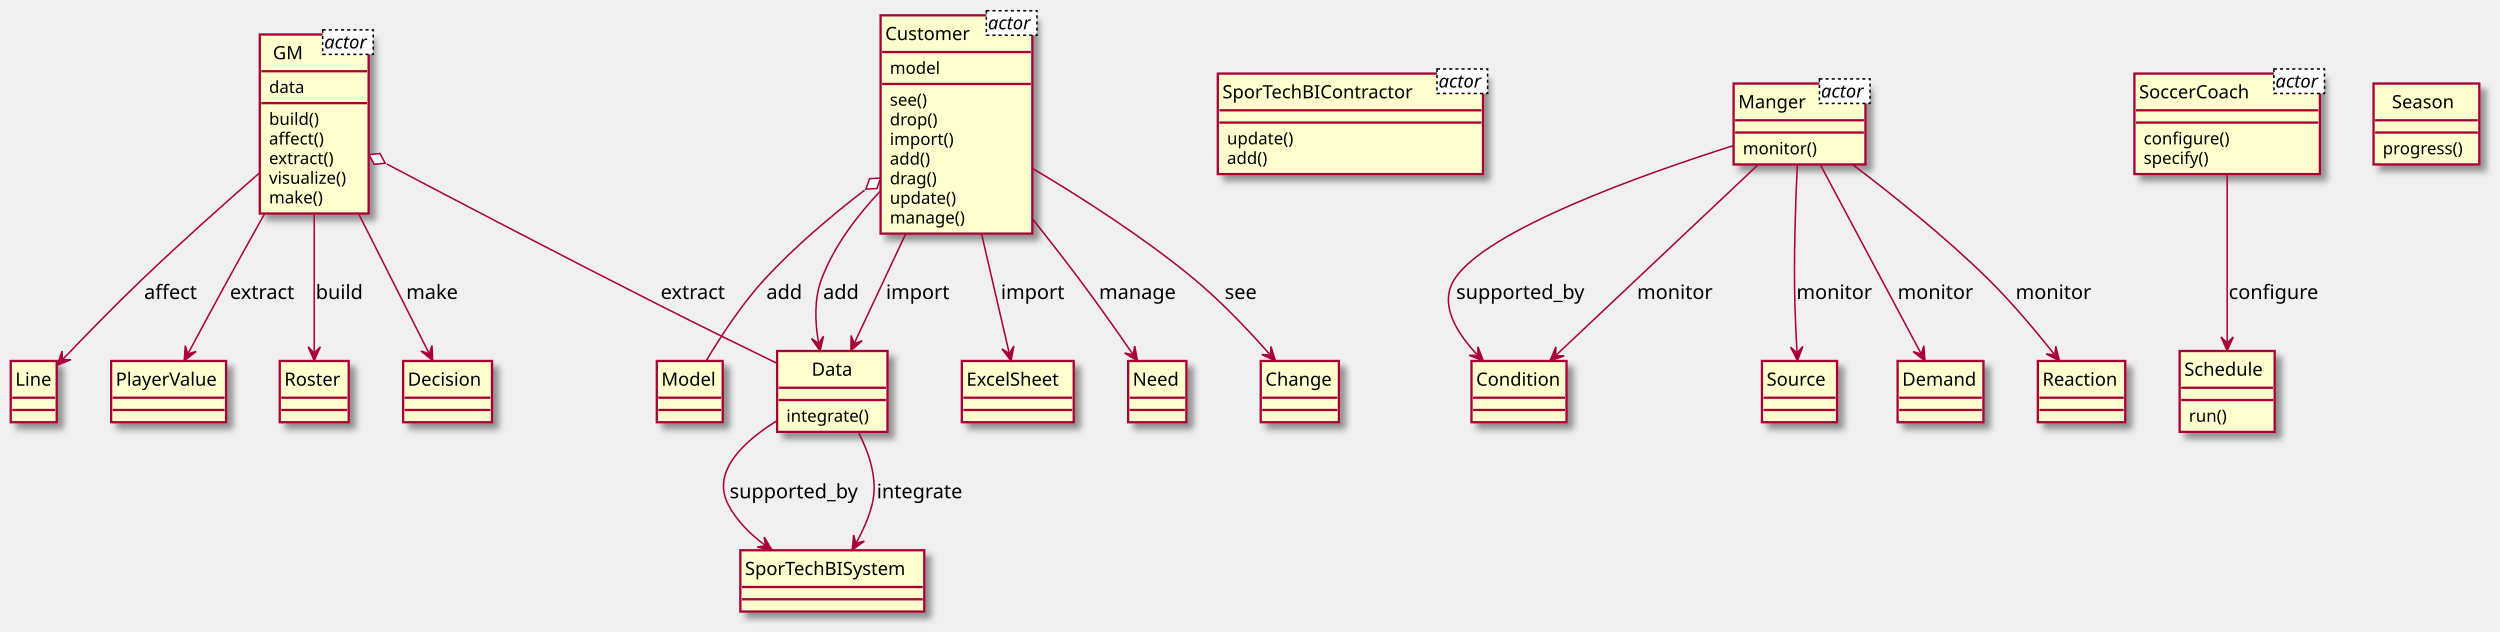
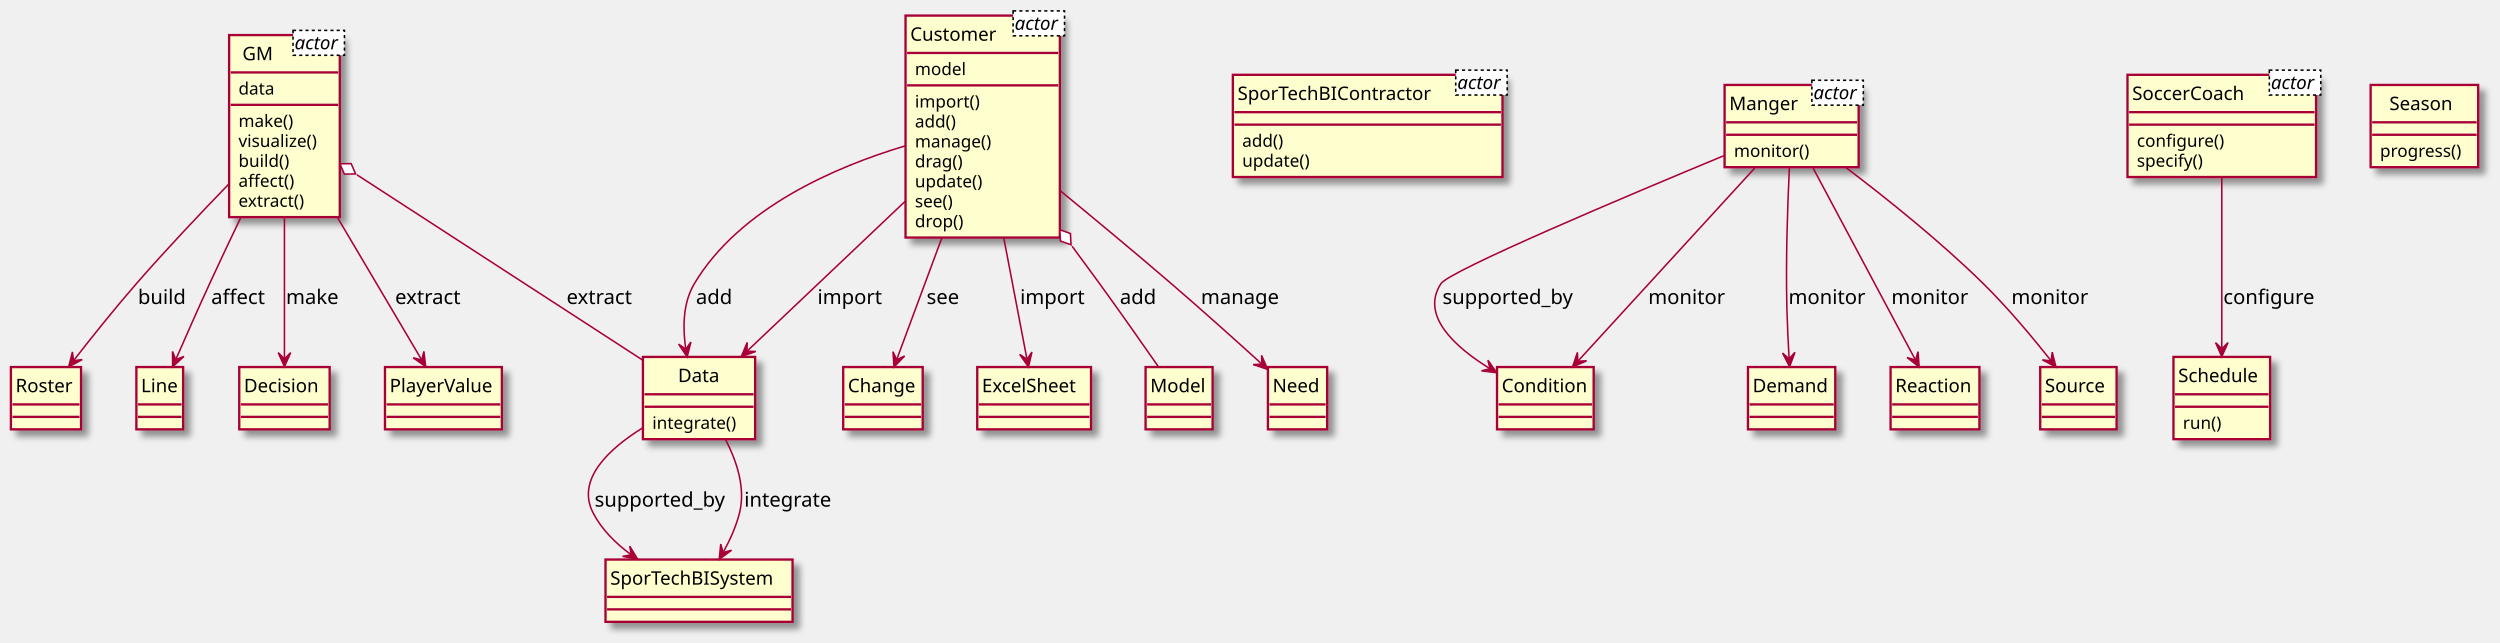
- <svg xmlns="http://www.w3.org/2000/svg" contentScriptType="application/ecmascript" contentStyleType="text/css" height="412px" preserveAspectRatio="none" style="width:1631px;height:412px;background:#FFFFFF;" version="1.1" viewBox="0 0 1631 412" width="1631px" zoomAndPan="magnify">
+ <svg xmlns="http://www.w3.org/2000/svg" contentScriptType="application/ecmascript" contentStyleType="text/css" height="412px" preserveAspectRatio="none" style="width:1604px;height:412px;background:#FFFFFF;" version="1.1" viewBox="0 0 1604 412" width="1604px" zoomAndPan="magnify">
  <defs>
-     <filter height="300%" id="fj3hxbdyandvt" width="300%" x="-1" y="-1">
+     <filter height="300%" id="fszs61jhta701" width="300%" x="-1" y="-1">
      <feGaussianBlur result="blurOut" stdDeviation="2.0" />
      <feColorMatrix in="blurOut" result="blurOut2" type="matrix" values="0 0 0 0 0 0 0 0 0 0 0 0 0 0 0 0 0 0 .4 0" />
      <feOffset dx="4.0" dy="4.0" in="blurOut2" result="blurOut3" />
      <feBlend in="SourceGraphic" in2="blurOut3" mode="normal" />
    </filter>
  </defs>
  <g>
-     <rect codeLine="37" fill="#FEFECE" filter="url(#fj3hxbdyandvt)" height="116.797" id="GM" style="stroke:#A80036;stroke-width:1.5;" width="71" x="169.5" y="22.5" />
-     <text fill="#000000" font-family="sans-serif" font-size="12" lengthAdjust="spacing" textLength="19" x="178" y="38.639">GM</text>
-     <rect fill="#FFFFFF" height="15.969" style="stroke:#000000;stroke-width:1.0;stroke-dasharray:2.0,2.0;" width="33" x="210.5" y="19.5" />
-     <text fill="#000000" font-family="sans-serif" font-size="12" font-style="italic" lengthAdjust="spacing" textLength="31" x="211.5" y="31.639">actor</text>
-     <line style="stroke:#A80036;stroke-width:1.5;" x1="170.5" x2="239.5" y1="46.469" y2="46.469" />
-     <text fill="#000000" font-family="sans-serif" font-size="11" lengthAdjust="spacing" textLength="25" x="175.5" y="60.679">data</text>
-     <line style="stroke:#A80036;stroke-width:1.5;" x1="170.5" x2="239.5" y1="67.273" y2="67.273" />
-     <text fill="#000000" font-family="sans-serif" font-size="11" lengthAdjust="spacing" textLength="35" x="175.5" y="81.484">build()</text>
-     <text fill="#000000" font-family="sans-serif" font-size="11" lengthAdjust="spacing" textLength="41" x="175.5" y="94.289">affect()</text>
-     <text fill="#000000" font-family="sans-serif" font-size="11" lengthAdjust="spacing" textLength="48" x="175.5" y="107.093">extract()</text>
-     <text fill="#000000" font-family="sans-serif" font-size="11" lengthAdjust="spacing" textLength="59" x="175.5" y="119.898">visualize()</text>
-     <text fill="#000000" font-family="sans-serif" font-size="11" lengthAdjust="spacing" textLength="40" x="175.5" y="132.703">make()</text>
-     <rect codeLine="33" fill="#FEFECE" filter="url(#fj3hxbdyandvt)" height="65.578" id="SporTechBIContractor" style="stroke:#A80036;stroke-width:1.5;" width="173" x="794.5" y="48" />
-     <text fill="#000000" font-family="sans-serif" font-size="12" lengthAdjust="spacing" textLength="132" x="797.5" y="64.139">SporTechBIContractor</text>
-     <rect fill="#FFFFFF" height="15.969" style="stroke:#000000;stroke-width:1.0;stroke-dasharray:2.0,2.0;" width="33" x="937.5" y="45" />
-     <text fill="#000000" font-family="sans-serif" font-size="12" font-style="italic" lengthAdjust="spacing" textLength="31" x="938.5" y="57.139">actor</text>
-     <line style="stroke:#A80036;stroke-width:1.5;" x1="795.5" x2="966.5" y1="71.969" y2="71.969" />
-     <line style="stroke:#A80036;stroke-width:1.5;" x1="795.5" x2="966.5" y1="79.969" y2="79.969" />
-     <text fill="#000000" font-family="sans-serif" font-size="11" lengthAdjust="spacing" textLength="48" x="800.5" y="94.179">update()</text>
-     <text fill="#000000" font-family="sans-serif" font-size="11" lengthAdjust="spacing" textLength="29" x="800.5" y="106.984">add()</text>
-     <rect codeLine="28" fill="#FEFECE" filter="url(#fj3hxbdyandvt)" height="52.773" id="Manger" style="stroke:#A80036;stroke-width:1.5;" width="86" x="1131" y="54.5" />
-     <text fill="#000000" font-family="sans-serif" font-size="12" lengthAdjust="spacing" textLength="45" x="1134" y="70.639">Manger</text>
-     <rect fill="#FFFFFF" height="15.969" style="stroke:#000000;stroke-width:1.0;stroke-dasharray:2.0,2.0;" width="33" x="1187" y="51.5" />
-     <text fill="#000000" font-family="sans-serif" font-size="12" font-style="italic" lengthAdjust="spacing" textLength="31" x="1188" y="63.639">actor</text>
-     <line style="stroke:#A80036;stroke-width:1.5;" x1="1132" x2="1216" y1="78.469" y2="78.469" />
-     <line style="stroke:#A80036;stroke-width:1.5;" x1="1132" x2="1216" y1="86.469" y2="86.469" />
-     <text fill="#000000" font-family="sans-serif" font-size="11" lengthAdjust="spacing" textLength="51" x="1137" y="100.679">monitor()</text>
-     <rect codeLine="14" fill="#FEFECE" filter="url(#fj3hxbdyandvt)" height="142.406" id="Customer" style="stroke:#A80036;stroke-width:1.5;" width="99" x="574.5" y="10" />
-     <text fill="#000000" font-family="sans-serif" font-size="12" lengthAdjust="spacing" textLength="58" x="577.5" y="26.139">Customer</text>
-     <rect fill="#FFFFFF" height="15.969" style="stroke:#000000;stroke-width:1.0;stroke-dasharray:2.0,2.0;" width="33" x="643.5" y="7" />
-     <text fill="#000000" font-family="sans-serif" font-size="12" font-style="italic" lengthAdjust="spacing" textLength="31" x="644.5" y="19.139">actor</text>
-     <line style="stroke:#A80036;stroke-width:1.5;" x1="575.5" x2="672.5" y1="33.969" y2="33.969" />
-     <text fill="#000000" font-family="sans-serif" font-size="11" lengthAdjust="spacing" textLength="36" x="580.5" y="48.179">model</text>
-     <line style="stroke:#A80036;stroke-width:1.5;" x1="575.5" x2="672.5" y1="54.773" y2="54.773" />
-     <text fill="#000000" font-family="sans-serif" font-size="11" lengthAdjust="spacing" textLength="30" x="580.5" y="68.984">see()</text>
-     <text fill="#000000" font-family="sans-serif" font-size="11" lengthAdjust="spacing" textLength="33" x="580.5" y="81.789">drop()</text>
-     <text fill="#000000" font-family="sans-serif" font-size="11" lengthAdjust="spacing" textLength="44" x="580.5" y="94.593">import()</text>
-     <text fill="#000000" font-family="sans-serif" font-size="11" lengthAdjust="spacing" textLength="29" x="580.5" y="107.398">add()</text>
-     <text fill="#000000" font-family="sans-serif" font-size="11" lengthAdjust="spacing" textLength="33" x="580.5" y="120.203">drag()</text>
-     <text fill="#000000" font-family="sans-serif" font-size="11" lengthAdjust="spacing" textLength="48" x="580.5" y="133.007">update()</text>
-     <text fill="#000000" font-family="sans-serif" font-size="11" lengthAdjust="spacing" textLength="55" x="580.5" y="145.812">manage()</text>
-     <rect codeLine="53" fill="#FEFECE" filter="url(#fj3hxbdyandvt)" height="65.578" id="SoccerCoach" style="stroke:#A80036;stroke-width:1.5;" width="121" x="1392.5" y="48" />
-     <text fill="#000000" font-family="sans-serif" font-size="12" lengthAdjust="spacing" textLength="80" x="1395.5" y="64.139">SoccerCoach</text>
-     <rect fill="#FFFFFF" height="15.969" style="stroke:#000000;stroke-width:1.0;stroke-dasharray:2.0,2.0;" width="33" x="1483.5" y="45" />
-     <text fill="#000000" font-family="sans-serif" font-size="12" font-style="italic" lengthAdjust="spacing" textLength="31" x="1484.5" y="57.139">actor</text>
-     <line style="stroke:#A80036;stroke-width:1.5;" x1="1393.5" x2="1512.5" y1="71.969" y2="71.969" />
-     <line style="stroke:#A80036;stroke-width:1.5;" x1="1393.5" x2="1512.5" y1="79.969" y2="79.969" />
-     <text fill="#000000" font-family="sans-serif" font-size="11" lengthAdjust="spacing" textLength="61" x="1398.5" y="94.179">configure()</text>
-     <text fill="#000000" font-family="sans-serif" font-size="11" lengthAdjust="spacing" textLength="49" x="1398.5" y="106.984">specify()</text>
-     <rect codeLine="23" fill="#FEFECE" filter="url(#fj3hxbdyandvt)" height="39.969" id="ExcelSheet" style="stroke:#A80036;stroke-width:1.5;" width="73" x="627.5" y="235.5" />
-     <text fill="#000000" font-family="sans-serif" font-size="12" lengthAdjust="spacing" textLength="67" x="630.5" y="251.639">ExcelSheet</text>
-     <line style="stroke:#A80036;stroke-width:1.5;" x1="628.5" x2="699.5" y1="259.469" y2="259.469" />
-     <line style="stroke:#A80036;stroke-width:1.5;" x1="628.5" x2="699.5" y1="267.469" y2="267.469" />
-     <rect codeLine="25" fill="#FEFECE" filter="url(#fj3hxbdyandvt)" height="52.773" id="Season" style="stroke:#A80036;stroke-width:1.5;" width="69" x="1548.5" y="54.5" />
-     <text fill="#000000" font-family="sans-serif" font-size="12" lengthAdjust="spacing" textLength="45" x="1560.5" y="70.639">Season</text>
-     <line style="stroke:#A80036;stroke-width:1.5;" x1="1549.5" x2="1616.5" y1="78.469" y2="78.469" />
-     <line style="stroke:#A80036;stroke-width:1.5;" x1="1549.5" x2="1616.5" y1="86.469" y2="86.469" />
-     <text fill="#000000" font-family="sans-serif" font-size="11" lengthAdjust="spacing" textLength="57" x="1554.5" y="100.679">progress()</text>
-     <rect codeLine="31" fill="#FEFECE" filter="url(#fj3hxbdyandvt)" height="39.969" id="Condition" style="stroke:#A80036;stroke-width:1.5;" width="62" x="960" y="235.5" />
-     <text fill="#000000" font-family="sans-serif" font-size="12" lengthAdjust="spacing" textLength="56" x="963" y="251.639">Condition</text>
-     <line style="stroke:#A80036;stroke-width:1.5;" x1="961" x2="1021" y1="259.469" y2="259.469" />
-     <line style="stroke:#A80036;stroke-width:1.5;" x1="961" x2="1021" y1="267.469" y2="267.469" />
-     <rect codeLine="44" fill="#FEFECE" filter="url(#fj3hxbdyandvt)" height="52.773" id="Schedule" style="stroke:#A80036;stroke-width:1.5;" width="62" x="1422" y="229" />
-     <text fill="#000000" font-family="sans-serif" font-size="12" lengthAdjust="spacing" textLength="56" x="1425" y="245.139">Schedule</text>
-     <line style="stroke:#A80036;stroke-width:1.5;" x1="1423" x2="1483" y1="252.969" y2="252.969" />
-     <line style="stroke:#A80036;stroke-width:1.5;" x1="1423" x2="1483" y1="260.969" y2="260.969" />
-     <text fill="#000000" font-family="sans-serif" font-size="11" lengthAdjust="spacing" textLength="26" x="1428" y="275.179">run()</text>
-     <rect codeLine="47" fill="#FEFECE" filter="url(#fj3hxbdyandvt)" height="39.969" id="Source" style="stroke:#A80036;stroke-width:1.5;" width="49" x="1149.5" y="235.5" />
-     <text fill="#000000" font-family="sans-serif" font-size="12" lengthAdjust="spacing" textLength="43" x="1152.5" y="251.639">Source</text>
-     <line style="stroke:#A80036;stroke-width:1.5;" x1="1150.5" x2="1197.5" y1="259.469" y2="259.469" />
-     <line style="stroke:#A80036;stroke-width:1.5;" x1="1150.5" x2="1197.5" y1="267.469" y2="267.469" />
-     <rect codeLine="49" fill="#FEFECE" filter="url(#fj3hxbdyandvt)" height="39.969" id="Need" style="stroke:#A80036;stroke-width:1.5;" width="38" x="736" y="235.5" />
-     <text fill="#000000" font-family="sans-serif" font-size="12" lengthAdjust="spacing" textLength="32" x="739" y="251.639">Need</text>
-     <line style="stroke:#A80036;stroke-width:1.5;" x1="737" x2="773" y1="259.469" y2="259.469" />
-     <line style="stroke:#A80036;stroke-width:1.5;" x1="737" x2="773" y1="267.469" y2="267.469" />
-     <rect codeLine="51" fill="#FEFECE" filter="url(#fj3hxbdyandvt)" height="39.969" id="Change" style="stroke:#A80036;stroke-width:1.5;" width="51" x="822.5" y="235.5" />
-     <text fill="#000000" font-family="sans-serif" font-size="12" lengthAdjust="spacing" textLength="45" x="825.5" y="251.639">Change</text>
-     <line style="stroke:#A80036;stroke-width:1.5;" x1="823.5" x2="872.5" y1="259.469" y2="259.469" />
-     <line style="stroke:#A80036;stroke-width:1.5;" x1="823.5" x2="872.5" y1="267.469" y2="267.469" />
-     <rect codeLine="57" fill="#FEFECE" filter="url(#fj3hxbdyandvt)" height="39.969" id="Line" style="stroke:#A80036;stroke-width:1.5;" width="30" x="7" y="235.5" />
-     <text fill="#000000" font-family="sans-serif" font-size="12" lengthAdjust="spacing" textLength="24" x="10" y="251.639">Line</text>
-     <line style="stroke:#A80036;stroke-width:1.5;" x1="8" x2="36" y1="259.469" y2="259.469" />
-     <line style="stroke:#A80036;stroke-width:1.5;" x1="8" x2="36" y1="267.469" y2="267.469" />
-     <rect codeLine="59" fill="#FEFECE" filter="url(#fj3hxbdyandvt)" height="39.969" id="PlayerValue" style="stroke:#A80036;stroke-width:1.5;" width="75" x="72.5" y="235.5" />
-     <text fill="#000000" font-family="sans-serif" font-size="12" lengthAdjust="spacing" textLength="69" x="75.5" y="251.639">PlayerValue</text>
-     <line style="stroke:#A80036;stroke-width:1.5;" x1="73.5" x2="146.5" y1="259.469" y2="259.469" />
-     <line style="stroke:#A80036;stroke-width:1.5;" x1="73.5" x2="146.5" y1="267.469" y2="267.469" />
-     <rect codeLine="61" fill="#FEFECE" filter="url(#fj3hxbdyandvt)" height="52.773" id="Data" style="stroke:#A80036;stroke-width:1.5;" width="72" x="507" y="229" />
-     <text fill="#000000" font-family="sans-serif" font-size="12" lengthAdjust="spacing" textLength="27" x="529.5" y="245.139">Data</text>
-     <line style="stroke:#A80036;stroke-width:1.5;" x1="508" x2="578" y1="252.969" y2="252.969" />
-     <line style="stroke:#A80036;stroke-width:1.5;" x1="508" x2="578" y1="260.969" y2="260.969" />
-     <text fill="#000000" font-family="sans-serif" font-size="11" lengthAdjust="spacing" textLength="60" x="513" y="275.179">integrate()</text>
-     <rect codeLine="64" fill="#FEFECE" filter="url(#fj3hxbdyandvt)" height="39.969" id="SporTechBISystem" style="stroke:#A80036;stroke-width:1.5;" width="120" x="483" y="359" />
-     <text fill="#000000" font-family="sans-serif" font-size="12" lengthAdjust="spacing" textLength="114" x="486" y="375.139">SporTechBISystem</text>
-     <line style="stroke:#A80036;stroke-width:1.5;" x1="484" x2="602" y1="382.969" y2="382.969" />
-     <line style="stroke:#A80036;stroke-width:1.5;" x1="484" x2="602" y1="390.969" y2="390.969" />
-     <rect codeLine="66" fill="#FEFECE" filter="url(#fj3hxbdyandvt)" height="39.969" id="Demand" style="stroke:#A80036;stroke-width:1.5;" width="56" x="1238" y="235.5" />
-     <text fill="#000000" font-family="sans-serif" font-size="12" lengthAdjust="spacing" textLength="50" x="1241" y="251.639">Demand</text>
-     <line style="stroke:#A80036;stroke-width:1.5;" x1="1239" x2="1293" y1="259.469" y2="259.469" />
-     <line style="stroke:#A80036;stroke-width:1.5;" x1="1239" x2="1293" y1="267.469" y2="267.469" />
-     <rect codeLine="68" fill="#FEFECE" filter="url(#fj3hxbdyandvt)" height="39.969" id="Roster" style="stroke:#A80036;stroke-width:1.5;" width="45" x="182.5" y="235.5" />
-     <text fill="#000000" font-family="sans-serif" font-size="12" lengthAdjust="spacing" textLength="39" x="185.5" y="251.639">Roster</text>
-     <line style="stroke:#A80036;stroke-width:1.5;" x1="183.5" x2="226.5" y1="259.469" y2="259.469" />
-     <line style="stroke:#A80036;stroke-width:1.5;" x1="183.5" x2="226.5" y1="267.469" y2="267.469" />
-     <rect codeLine="70" fill="#FEFECE" filter="url(#fj3hxbdyandvt)" height="39.969" id="Decision" style="stroke:#A80036;stroke-width:1.5;" width="58" x="263" y="235.5" />
-     <text fill="#000000" font-family="sans-serif" font-size="12" lengthAdjust="spacing" textLength="52" x="266" y="251.639">Decision</text>
-     <line style="stroke:#A80036;stroke-width:1.5;" x1="264" x2="320" y1="259.469" y2="259.469" />
-     <line style="stroke:#A80036;stroke-width:1.5;" x1="264" x2="320" y1="267.469" y2="267.469" />
-     <rect codeLine="72" fill="#FEFECE" filter="url(#fj3hxbdyandvt)" height="39.969" id="Reaction" style="stroke:#A80036;stroke-width:1.5;" width="57" x="1329.5" y="235.5" />
-     <text fill="#000000" font-family="sans-serif" font-size="12" lengthAdjust="spacing" textLength="51" x="1332.5" y="251.639">Reaction</text>
-     <line style="stroke:#A80036;stroke-width:1.5;" x1="1330.5" x2="1385.5" y1="259.469" y2="259.469" />
-     <line style="stroke:#A80036;stroke-width:1.5;" x1="1330.5" x2="1385.5" y1="267.469" y2="267.469" />
-     <rect codeLine="74" fill="#FEFECE" filter="url(#fj3hxbdyandvt)" height="39.969" id="Model" style="stroke:#A80036;stroke-width:1.5;" width="43" x="428.5" y="235.5" />
-     <text fill="#000000" font-family="sans-serif" font-size="12" lengthAdjust="spacing" textLength="37" x="431.5" y="251.639">Model</text>
-     <line style="stroke:#A80036;stroke-width:1.5;" x1="429.5" x2="470.5" y1="259.469" y2="259.469" />
-     <line style="stroke:#A80036;stroke-width:1.5;" x1="429.5" x2="470.5" y1="267.469" y2="267.469" />
-     <path codeLine="76" d="M640.27,152.162 C646.73,180.023 653.729,210.205 658.439,230.519 " fill="none" id="Customer-to-ExcelSheet" style="stroke:#A80036;stroke-width:1.0;" />
-     <polygon fill="#A80036" points="659.586,235.463,661.449,225.792,658.456,230.592,653.656,227.6,659.586,235.463" style="stroke:#A80036;stroke-width:1.0;" />
-     <text fill="#000000" font-family="sans-serif" font-size="13" lengthAdjust="spacing" textLength="42" x="653" y="195.067">import</text>
-     <path codeLine="77" d="M252.268,106.981 C297.685,130.889 368.32,167.821 430,199 C455.553,211.917 484.544,226.147 506.763,236.964 " fill="none" id="GM-backto-Data" style="stroke:#A80036;stroke-width:1.0;" />
-     <polygon fill="#FFFFFF" points="240.721,100.897,244.165,107.233,251.338,106.491,247.894,100.155,240.721,100.897" style="stroke:#A80036;stroke-width:1.0;" />
-     <text fill="#000000" font-family="sans-serif" font-size="13" lengthAdjust="spacing" textLength="46" x="431" y="195.067">extract</text>
-     <path codeLine="78" d="M1208.87,107.529 C1234.34,126.829 1269.13,154.6 1297,182 C1312.76,197.497 1328.78,216.699 1340.45,231.448 " fill="none" id="Manger-to-Reaction" style="stroke:#A80036;stroke-width:1.0;" />
-     <polygon fill="#A80036" points="1343.62,235.483,1341.2,225.936,1340.529,231.553,1334.912,230.882,1343.62,235.483" style="stroke:#A80036;stroke-width:1.0;" />
-     <text fill="#000000" font-family="sans-serif" font-size="13" lengthAdjust="spacing" textLength="50" x="1315" y="195.067">monitor</text>
-     <path codeLine="79" d="M1172.57,107.563 C1171.43,131.266 1170.15,167.517 1171,199 C1171.27,209.173 1171.83,220.384 1172.39,230.051 " fill="none" id="Manger-to-Source" style="stroke:#A80036;stroke-width:1.0;" />
-     <polygon fill="#A80036" points="1172.7,235.247,1176.155,226.024,1172.401,230.256,1168.169,226.502,1172.7,235.247" style="stroke:#A80036;stroke-width:1.0;" />
-     <text fill="#000000" font-family="sans-serif" font-size="13" lengthAdjust="spacing" textLength="50" x="1172" y="195.067">monitor</text>
-     <path codeLine="80" d="M591.054,152.162 C579.295,177.205 566.655,204.123 557.291,224.065 " fill="none" id="Customer-to-Data" style="stroke:#A80036;stroke-width:1.0;" />
-     <polygon fill="#A80036" points="555.105,228.722,562.552,222.276,557.231,224.196,555.311,218.875,555.105,228.722" style="stroke:#A80036;stroke-width:1.0;" />
-     <text fill="#000000" font-family="sans-serif" font-size="13" lengthAdjust="spacing" textLength="42" x="578" y="195.067">import</text>
-     <path codeLine="92" d="M574.423,124.532 C559.075,140.771 544.083,160.579 536,182 C531.034,195.16 531.705,210.572 534.052,223.794 " fill="none" id="Customer-to-Data-1" style="stroke:#A80036;stroke-width:1.0;" />
-     <polygon fill="#A80036" points="535.066,228.933,537.25,219.329,534.099,224.027,529.401,220.877,535.066,228.933" style="stroke:#A80036;stroke-width:1.0;" />
-     <text fill="#000000" font-family="sans-serif" font-size="13" lengthAdjust="spacing" textLength="24" x="537" y="195.067">add</text>
-     <path codeLine="81" d="M673.682,142.878 C683.858,155.686 694.39,169.197 704,182 C716.14,198.173 729.254,216.845 739.144,231.189 " fill="none" id="Customer-to-Need" style="stroke:#A80036;stroke-width:1.0;" />
-     <polygon fill="#A80036" points="742.105,235.495,740.3,225.813,739.271,231.376,733.709,230.347,742.105,235.495" style="stroke:#A80036;stroke-width:1.0;" />
-     <text fill="#000000" font-family="sans-serif" font-size="13" lengthAdjust="spacing" textLength="53" x="717" y="195.067">manage</text>
-     <path codeLine="82" d="M673.534,109.841 C705.028,128.518 745.946,154.634 779,182 C797.106,196.991 815.345,216.384 828.519,231.34 " fill="none" id="Customer-to-Change" style="stroke:#A80036;stroke-width:1.0;" />
-     <polygon fill="#A80036" points="832.097,235.434,829.186,226.025,828.807,231.669,823.163,231.29,832.097,235.434" style="stroke:#A80036;stroke-width:1.0;" />
-     <text fill="#000000" font-family="sans-serif" font-size="13" lengthAdjust="spacing" textLength="23" x="799" y="195.067">see</text>
-     <path codeLine="83" d="M564.029,124.067 C542.295,140.785 518.354,161.024 499,182 C483.856,198.413 469.947,219.882 460.849,235.189 " fill="none" id="Customer-backto-Model" style="stroke:#A80036;stroke-width:1.0;" />
-     <polygon fill="#FFFFFF" points="574.492,116.155,567.294,116.584,564.921,123.393,572.119,122.965,574.492,116.155" style="stroke:#A80036;stroke-width:1.0;" />
-     <text fill="#000000" font-family="sans-serif" font-size="13" lengthAdjust="spacing" textLength="24" x="500" y="195.067">add</text>
-     <path codeLine="84" d="M506.985,274.421 C485.359,287.828 463.99,307.495 475,329 C480.512,339.767 489.615,348.708 499.394,355.873 " fill="none" id="Data-to-SporTechBISystem" style="stroke:#A80036;stroke-width:1.0;" />
-     <polygon fill="#A80036" points="503.618,358.836,498.545,350.394,499.524,355.965,493.952,356.944,503.618,358.836" style="stroke:#A80036;stroke-width:1.0;" />
-     <text fill="#000000" font-family="sans-serif" font-size="13" lengthAdjust="spacing" textLength="88" x="476" y="325.067">supported_by</text>
-     <path codeLine="90" d="M560.152,282.285 C567.22,295.962 572.94,313.169 569,329 C566.843,337.668 562.836,346.487 558.603,354.21 " fill="none" id="Data-to-SporTechBISystem-1" style="stroke:#A80036;stroke-width:1.0;" />
-     <polygon fill="#A80036" points="555.952,358.865,563.88,353.023,558.426,354.52,556.928,349.065,555.952,358.865" style="stroke:#A80036;stroke-width:1.0;" />
-     <text fill="#000000" font-family="sans-serif" font-size="13" lengthAdjust="spacing" textLength="58" x="572" y="325.067">integrate</text>
-     <path codeLine="85" d="M1130.84,94.992 C1071.55,113.812 969.848,149.921 949,182 C938.405,198.304 950.325,217.348 964.137,231.826 " fill="none" id="Manger-to-Condition" style="stroke:#A80036;stroke-width:1.0;" />
-     <polygon fill="#A80036" points="967.677,235.404,964.192,226.192,964.161,231.849,958.504,231.818,967.677,235.404" style="stroke:#A80036;stroke-width:1.0;" />
-     <text fill="#000000" font-family="sans-serif" font-size="13" lengthAdjust="spacing" textLength="88" x="950" y="195.067">supported_by</text>
-     <path codeLine="88" d="M1146.6,107.825 C1110.96,141.423 1049.24,199.604 1015.23,231.663 " fill="none" id="Manger-to-Condition-1" style="stroke:#A80036;stroke-width:1.0;" />
-     <polygon fill="#A80036" points="1011.22,235.44,1020.513,232.179,1014.859,232.011,1015.027,226.357,1011.22,235.44" style="stroke:#A80036;stroke-width:1.0;" />
-     <text fill="#000000" font-family="sans-serif" font-size="13" lengthAdjust="spacing" textLength="50" x="1068" y="195.067">monitor</text>
-     <path codeLine="86" d="M1453,114.042 C1453,145.357 1453,192.706 1453,223.618 " fill="none" id="SoccerCoach-to-Schedule" style="stroke:#A80036;stroke-width:1.0;" />
-     <polygon fill="#A80036" points="1453,228.812,1457,219.812,1453,223.812,1449,219.812,1453,228.812" style="stroke:#A80036;stroke-width:1.0;" />
-     <text fill="#000000" font-family="sans-serif" font-size="13" lengthAdjust="spacing" textLength="60" x="1454" y="195.067">configure</text>
-     <path codeLine="87" d="M169.392,112.71 C147.104,132.196 117.979,158.147 93,182 C74.794,199.385 54.792,219.95 40.671,234.729 " fill="none" id="GM-to-Line" style="stroke:#A80036;stroke-width:1.0;" />
-     <polygon fill="#A80036" points="37.212,238.356,46.318,234.602,40.663,234.737,40.528,229.082,37.212,238.356" style="stroke:#A80036;stroke-width:1.0;" />
-     <text fill="#000000" font-family="sans-serif" font-size="13" lengthAdjust="spacing" textLength="38" x="94" y="195.067">affect</text>
-     <path codeLine="89" d="M172.555,139.546 C164.792,153.422 156.564,168.22 149,182 C140.102,198.209 130.237,216.552 122.655,230.731 " fill="none" id="GM-to-PlayerValue" style="stroke:#A80036;stroke-width:1.0;" />
-     <polygon fill="#A80036" points="120.176,235.371,127.945,229.317,122.532,230.961,120.888,225.548,120.176,235.371" style="stroke:#A80036;stroke-width:1.0;" />
-     <text fill="#000000" font-family="sans-serif" font-size="13" lengthAdjust="spacing" textLength="46" x="150" y="195.067">extract</text>
-     <path codeLine="91" d="M234.212,139.92 C249.854,170.935 268.269,207.448 280.033,230.773 " fill="none" id="GM-to-Decision" style="stroke:#A80036;stroke-width:1.0;" />
-     <polygon fill="#A80036" points="282.295,235.257,281.814,225.42,280.043,230.793,274.671,229.022,282.295,235.257" style="stroke:#A80036;stroke-width:1.0;" />
-     <text fill="#000000" font-family="sans-serif" font-size="13" lengthAdjust="spacing" textLength="36" x="265" y="195.067">make</text>
-     <path codeLine="93" d="M1187.77,107.825 C1205.55,141.15 1236.22,198.659 1253.4,230.876 " fill="none" id="Manger-to-Demand" style="stroke:#A80036;stroke-width:1.0;" />
-     <polygon fill="#A80036" points="1255.83,235.44,1255.127,225.616,1253.478,231.028,1248.067,229.379,1255.83,235.44" style="stroke:#A80036;stroke-width:1.0;" />
-     <text fill="#000000" font-family="sans-serif" font-size="13" lengthAdjust="spacing" textLength="50" x="1238" y="195.067">monitor</text>
-     <path codeLine="94" d="M205,139.92 C205,170.676 205,206.839 205,230.187 " fill="none" id="GM-to-Roster" style="stroke:#A80036;stroke-width:1.0;" />
-     <polygon fill="#A80036" points="205,235.257,209,226.257,205,230.257,201,226.257,205,235.257" style="stroke:#A80036;stroke-width:1.0;" />
-     <text fill="#000000" font-family="sans-serif" font-size="13" lengthAdjust="spacing" textLength="30" x="206" y="195.067">build</text>
+     <rect codeLine="14" fill="#FEFECE" filter="url(#fszs61jhta701)" height="116.797" id="GM" style="stroke:#A80036;stroke-width:1.5;" width="71" x="147" y="22.5" />
+     <text fill="#000000" font-family="sans-serif" font-size="12" lengthAdjust="spacing" textLength="19" x="155.5" y="38.639">GM</text>
+     <rect fill="#FFFFFF" height="15.969" style="stroke:#000000;stroke-width:1.0;stroke-dasharray:2.0,2.0;" width="33" x="188" y="19.5" />
+     <text fill="#000000" font-family="sans-serif" font-size="12" font-style="italic" lengthAdjust="spacing" textLength="31" x="189" y="31.639">actor</text>
+     <line style="stroke:#A80036;stroke-width:1.5;" x1="148" x2="217" y1="46.469" y2="46.469" />
+     <text fill="#000000" font-family="sans-serif" font-size="11" lengthAdjust="spacing" textLength="25" x="153" y="60.679">data</text>
+     <line style="stroke:#A80036;stroke-width:1.5;" x1="148" x2="217" y1="67.273" y2="67.273" />
+     <text fill="#000000" font-family="sans-serif" font-size="11" lengthAdjust="spacing" textLength="40" x="153" y="81.484">make()</text>
+     <text fill="#000000" font-family="sans-serif" font-size="11" lengthAdjust="spacing" textLength="59" x="153" y="94.289">visualize()</text>
+     <text fill="#000000" font-family="sans-serif" font-size="11" lengthAdjust="spacing" textLength="35" x="153" y="107.093">build()</text>
+     <text fill="#000000" font-family="sans-serif" font-size="11" lengthAdjust="spacing" textLength="41" x="153" y="119.898">affect()</text>
+     <text fill="#000000" font-family="sans-serif" font-size="11" lengthAdjust="spacing" textLength="48" x="153" y="132.703">extract()</text>
+     <rect codeLine="64" fill="#FEFECE" filter="url(#fszs61jhta701)" height="65.578" id="SporTechBIContractor" style="stroke:#A80036;stroke-width:1.5;" width="173" x="791" y="48" />
+     <text fill="#000000" font-family="sans-serif" font-size="12" lengthAdjust="spacing" textLength="132" x="794" y="64.139">SporTechBIContractor</text>
+     <rect fill="#FFFFFF" height="15.969" style="stroke:#000000;stroke-width:1.0;stroke-dasharray:2.0,2.0;" width="33" x="934" y="45" />
+     <text fill="#000000" font-family="sans-serif" font-size="12" font-style="italic" lengthAdjust="spacing" textLength="31" x="935" y="57.139">actor</text>
+     <line style="stroke:#A80036;stroke-width:1.5;" x1="792" x2="963" y1="71.969" y2="71.969" />
+     <line style="stroke:#A80036;stroke-width:1.5;" x1="792" x2="963" y1="79.969" y2="79.969" />
+     <text fill="#000000" font-family="sans-serif" font-size="11" lengthAdjust="spacing" textLength="29" x="797" y="94.179">add()</text>
+     <text fill="#000000" font-family="sans-serif" font-size="11" lengthAdjust="spacing" textLength="48" x="797" y="106.984">update()</text>
+     <rect codeLine="38" fill="#FEFECE" filter="url(#fszs61jhta701)" height="52.773" id="Manger" style="stroke:#A80036;stroke-width:1.5;" width="86" x="1106.5" y="54.5" />
+     <text fill="#000000" font-family="sans-serif" font-size="12" lengthAdjust="spacing" textLength="45" x="1109.5" y="70.639">Manger</text>
+     <rect fill="#FFFFFF" height="15.969" style="stroke:#000000;stroke-width:1.0;stroke-dasharray:2.0,2.0;" width="33" x="1162.5" y="51.5" />
+     <text fill="#000000" font-family="sans-serif" font-size="12" font-style="italic" lengthAdjust="spacing" textLength="31" x="1163.5" y="63.639">actor</text>
+     <line style="stroke:#A80036;stroke-width:1.5;" x1="1107.5" x2="1191.5" y1="78.469" y2="78.469" />
+     <line style="stroke:#A80036;stroke-width:1.5;" x1="1107.5" x2="1191.5" y1="86.469" y2="86.469" />
+     <text fill="#000000" font-family="sans-serif" font-size="11" lengthAdjust="spacing" textLength="51" x="1112.5" y="100.679">monitor()</text>
+     <rect codeLine="24" fill="#FEFECE" filter="url(#fszs61jhta701)" height="142.406" id="Customer" style="stroke:#A80036;stroke-width:1.5;" width="99" x="581" y="10" />
+     <text fill="#000000" font-family="sans-serif" font-size="12" lengthAdjust="spacing" textLength="58" x="584" y="26.139">Customer</text>
+     <rect fill="#FFFFFF" height="15.969" style="stroke:#000000;stroke-width:1.0;stroke-dasharray:2.0,2.0;" width="33" x="650" y="7" />
+     <text fill="#000000" font-family="sans-serif" font-size="12" font-style="italic" lengthAdjust="spacing" textLength="31" x="651" y="19.139">actor</text>
+     <line style="stroke:#A80036;stroke-width:1.5;" x1="582" x2="679" y1="33.969" y2="33.969" />
+     <text fill="#000000" font-family="sans-serif" font-size="11" lengthAdjust="spacing" textLength="36" x="587" y="48.179">model</text>
+     <line style="stroke:#A80036;stroke-width:1.5;" x1="582" x2="679" y1="54.773" y2="54.773" />
+     <text fill="#000000" font-family="sans-serif" font-size="11" lengthAdjust="spacing" textLength="44" x="587" y="68.984">import()</text>
+     <text fill="#000000" font-family="sans-serif" font-size="11" lengthAdjust="spacing" textLength="29" x="587" y="81.789">add()</text>
+     <text fill="#000000" font-family="sans-serif" font-size="11" lengthAdjust="spacing" textLength="55" x="587" y="94.593">manage()</text>
+     <text fill="#000000" font-family="sans-serif" font-size="11" lengthAdjust="spacing" textLength="33" x="587" y="107.398">drag()</text>
+     <text fill="#000000" font-family="sans-serif" font-size="11" lengthAdjust="spacing" textLength="48" x="587" y="120.203">update()</text>
+     <text fill="#000000" font-family="sans-serif" font-size="11" lengthAdjust="spacing" textLength="30" x="587" y="133.007">see()</text>
+     <text fill="#000000" font-family="sans-serif" font-size="11" lengthAdjust="spacing" textLength="33" x="587" y="145.812">drop()</text>
+     <rect codeLine="45" fill="#FEFECE" filter="url(#fszs61jhta701)" height="65.578" id="SoccerCoach" style="stroke:#A80036;stroke-width:1.5;" width="121" x="1365" y="48" />
+     <text fill="#000000" font-family="sans-serif" font-size="12" lengthAdjust="spacing" textLength="80" x="1368" y="64.139">SoccerCoach</text>
+     <rect fill="#FFFFFF" height="15.969" style="stroke:#000000;stroke-width:1.0;stroke-dasharray:2.0,2.0;" width="33" x="1456" y="45" />
+     <text fill="#000000" font-family="sans-serif" font-size="12" font-style="italic" lengthAdjust="spacing" textLength="31" x="1457" y="57.139">actor</text>
+     <line style="stroke:#A80036;stroke-width:1.5;" x1="1366" x2="1485" y1="71.969" y2="71.969" />
+     <line style="stroke:#A80036;stroke-width:1.5;" x1="1366" x2="1485" y1="79.969" y2="79.969" />
+     <text fill="#000000" font-family="sans-serif" font-size="11" lengthAdjust="spacing" textLength="61" x="1371" y="94.179">configure()</text>
+     <text fill="#000000" font-family="sans-serif" font-size="11" lengthAdjust="spacing" textLength="49" x="1371" y="106.984">specify()</text>
+     <rect codeLine="21" fill="#FEFECE" filter="url(#fszs61jhta701)" height="52.773" id="Season" style="stroke:#A80036;stroke-width:1.5;" width="69" x="1521" y="54.5" />
+     <text fill="#000000" font-family="sans-serif" font-size="12" lengthAdjust="spacing" textLength="45" x="1533" y="70.639">Season</text>
+     <line style="stroke:#A80036;stroke-width:1.5;" x1="1522" x2="1589" y1="78.469" y2="78.469" />
+     <line style="stroke:#A80036;stroke-width:1.5;" x1="1522" x2="1589" y1="86.469" y2="86.469" />
+     <text fill="#000000" font-family="sans-serif" font-size="11" lengthAdjust="spacing" textLength="57" x="1527" y="100.679">progress()</text>
+     <rect codeLine="33" fill="#FEFECE" filter="url(#fszs61jhta701)" height="52.773" id="Schedule" style="stroke:#A80036;stroke-width:1.5;" width="62" x="1394.5" y="229" />
+     <text fill="#000000" font-family="sans-serif" font-size="12" lengthAdjust="spacing" textLength="56" x="1397.5" y="245.139">Schedule</text>
+     <line style="stroke:#A80036;stroke-width:1.5;" x1="1395.5" x2="1455.5" y1="252.969" y2="252.969" />
+     <line style="stroke:#A80036;stroke-width:1.5;" x1="1395.5" x2="1455.5" y1="260.969" y2="260.969" />
+     <text fill="#000000" font-family="sans-serif" font-size="11" lengthAdjust="spacing" textLength="26" x="1400.5" y="275.179">run()</text>
+     <rect codeLine="36" fill="#FEFECE" filter="url(#fszs61jhta701)" height="39.969" id="Roster" style="stroke:#A80036;stroke-width:1.5;" width="45" x="7" y="235.5" />
+     <text fill="#000000" font-family="sans-serif" font-size="12" lengthAdjust="spacing" textLength="39" x="10" y="251.639">Roster</text>
+     <line style="stroke:#A80036;stroke-width:1.5;" x1="8" x2="51" y1="259.469" y2="259.469" />
+     <line style="stroke:#A80036;stroke-width:1.5;" x1="8" x2="51" y1="267.469" y2="267.469" />
+     <rect codeLine="41" fill="#FEFECE" filter="url(#fszs61jhta701)" height="39.969" id="Condition" style="stroke:#A80036;stroke-width:1.5;" width="62" x="960.5" y="235.5" />
+     <text fill="#000000" font-family="sans-serif" font-size="12" lengthAdjust="spacing" textLength="56" x="963.5" y="251.639">Condition</text>
+     <line style="stroke:#A80036;stroke-width:1.5;" x1="961.5" x2="1021.5" y1="259.469" y2="259.469" />
+     <line style="stroke:#A80036;stroke-width:1.5;" x1="961.5" x2="1021.5" y1="267.469" y2="267.469" />
+     <rect codeLine="43" fill="#FEFECE" filter="url(#fszs61jhta701)" height="39.969" id="Change" style="stroke:#A80036;stroke-width:1.5;" width="51" x="541" y="235.5" />
+     <text fill="#000000" font-family="sans-serif" font-size="12" lengthAdjust="spacing" textLength="45" x="544" y="251.639">Change</text>
+     <line style="stroke:#A80036;stroke-width:1.5;" x1="542" x2="591" y1="259.469" y2="259.469" />
+     <line style="stroke:#A80036;stroke-width:1.5;" x1="542" x2="591" y1="267.469" y2="267.469" />
+     <rect codeLine="49" fill="#FEFECE" filter="url(#fszs61jhta701)" height="52.773" id="Data" style="stroke:#A80036;stroke-width:1.5;" width="72" x="412.5" y="229" />
+     <text fill="#000000" font-family="sans-serif" font-size="12" lengthAdjust="spacing" textLength="27" x="435" y="245.139">Data</text>
+     <line style="stroke:#A80036;stroke-width:1.5;" x1="413.5" x2="483.5" y1="252.969" y2="252.969" />
+     <line style="stroke:#A80036;stroke-width:1.5;" x1="413.5" x2="483.5" y1="260.969" y2="260.969" />
+     <text fill="#000000" font-family="sans-serif" font-size="11" lengthAdjust="spacing" textLength="60" x="418.5" y="275.179">integrate()</text>
+     <rect codeLine="52" fill="#FEFECE" filter="url(#fszs61jhta701)" height="39.969" id="Demand" style="stroke:#A80036;stroke-width:1.5;" width="56" x="1121.5" y="235.5" />
+     <text fill="#000000" font-family="sans-serif" font-size="12" lengthAdjust="spacing" textLength="50" x="1124.5" y="251.639">Demand</text>
+     <line style="stroke:#A80036;stroke-width:1.5;" x1="1122.5" x2="1176.5" y1="259.469" y2="259.469" />
+     <line style="stroke:#A80036;stroke-width:1.5;" x1="1122.5" x2="1176.5" y1="267.469" y2="267.469" />
+     <rect codeLine="54" fill="#FEFECE" filter="url(#fszs61jhta701)" height="39.969" id="Line" style="stroke:#A80036;stroke-width:1.5;" width="30" x="87.5" y="235.5" />
+     <text fill="#000000" font-family="sans-serif" font-size="12" lengthAdjust="spacing" textLength="24" x="90.5" y="251.639">Line</text>
+     <line style="stroke:#A80036;stroke-width:1.5;" x1="88.5" x2="116.5" y1="259.469" y2="259.469" />
+     <line style="stroke:#A80036;stroke-width:1.5;" x1="88.5" x2="116.5" y1="267.469" y2="267.469" />
+     <rect codeLine="56" fill="#FEFECE" filter="url(#fszs61jhta701)" height="39.969" id="ExcelSheet" style="stroke:#A80036;stroke-width:1.5;" width="73" x="627" y="235.5" />
+     <text fill="#000000" font-family="sans-serif" font-size="12" lengthAdjust="spacing" textLength="67" x="630" y="251.639">ExcelSheet</text>
+     <line style="stroke:#A80036;stroke-width:1.5;" x1="628" x2="699" y1="259.469" y2="259.469" />
+     <line style="stroke:#A80036;stroke-width:1.5;" x1="628" x2="699" y1="267.469" y2="267.469" />
+     <rect codeLine="58" fill="#FEFECE" filter="url(#fszs61jhta701)" height="39.969" id="Model" style="stroke:#A80036;stroke-width:1.5;" width="43" x="735" y="235.5" />
+     <text fill="#000000" font-family="sans-serif" font-size="12" lengthAdjust="spacing" textLength="37" x="738" y="251.639">Model</text>
+     <line style="stroke:#A80036;stroke-width:1.5;" x1="736" x2="777" y1="259.469" y2="259.469" />
+     <line style="stroke:#A80036;stroke-width:1.5;" x1="736" x2="777" y1="267.469" y2="267.469" />
+     <rect codeLine="60" fill="#FEFECE" filter="url(#fszs61jhta701)" height="39.969" id="Decision" style="stroke:#A80036;stroke-width:1.5;" width="58" x="153.5" y="235.5" />
+     <text fill="#000000" font-family="sans-serif" font-size="12" lengthAdjust="spacing" textLength="52" x="156.5" y="251.639">Decision</text>
+     <line style="stroke:#A80036;stroke-width:1.5;" x1="154.5" x2="210.5" y1="259.469" y2="259.469" />
+     <line style="stroke:#A80036;stroke-width:1.5;" x1="154.5" x2="210.5" y1="267.469" y2="267.469" />
+     <rect codeLine="62" fill="#FEFECE" filter="url(#fszs61jhta701)" height="39.969" id="SporTechBISystem" style="stroke:#A80036;stroke-width:1.5;" width="120" x="388.5" y="359" />
+     <text fill="#000000" font-family="sans-serif" font-size="12" lengthAdjust="spacing" textLength="114" x="391.5" y="375.139">SporTechBISystem</text>
+     <line style="stroke:#A80036;stroke-width:1.5;" x1="389.5" x2="507.5" y1="382.969" y2="382.969" />
+     <line style="stroke:#A80036;stroke-width:1.5;" x1="389.5" x2="507.5" y1="390.969" y2="390.969" />
+     <rect codeLine="68" fill="#FEFECE" filter="url(#fszs61jhta701)" height="39.969" id="Reaction" style="stroke:#A80036;stroke-width:1.5;" width="57" x="1213" y="235.5" />
+     <text fill="#000000" font-family="sans-serif" font-size="12" lengthAdjust="spacing" textLength="51" x="1216" y="251.639">Reaction</text>
+     <line style="stroke:#A80036;stroke-width:1.5;" x1="1214" x2="1269" y1="259.469" y2="259.469" />
+     <line style="stroke:#A80036;stroke-width:1.5;" x1="1214" x2="1269" y1="267.469" y2="267.469" />
+     <rect codeLine="70" fill="#FEFECE" filter="url(#fszs61jhta701)" height="39.969" id="PlayerValue" style="stroke:#A80036;stroke-width:1.5;" width="75" x="247" y="235.5" />
+     <text fill="#000000" font-family="sans-serif" font-size="12" lengthAdjust="spacing" textLength="69" x="250" y="251.639">PlayerValue</text>
+     <line style="stroke:#A80036;stroke-width:1.5;" x1="248" x2="321" y1="259.469" y2="259.469" />
+     <line style="stroke:#A80036;stroke-width:1.5;" x1="248" x2="321" y1="267.469" y2="267.469" />
+     <rect codeLine="72" fill="#FEFECE" filter="url(#fszs61jhta701)" height="39.969" id="Need" style="stroke:#A80036;stroke-width:1.5;" width="38" x="813.5" y="235.5" />
+     <text fill="#000000" font-family="sans-serif" font-size="12" lengthAdjust="spacing" textLength="32" x="816.5" y="251.639">Need</text>
+     <line style="stroke:#A80036;stroke-width:1.5;" x1="814.5" x2="850.5" y1="259.469" y2="259.469" />
+     <line style="stroke:#A80036;stroke-width:1.5;" x1="814.5" x2="850.5" y1="267.469" y2="267.469" />
+     <rect codeLine="74" fill="#FEFECE" filter="url(#fszs61jhta701)" height="39.969" id="Source" style="stroke:#A80036;stroke-width:1.5;" width="49" x="1309" y="235.5" />
+     <text fill="#000000" font-family="sans-serif" font-size="12" lengthAdjust="spacing" textLength="43" x="1312" y="251.639">Source</text>
+     <line style="stroke:#A80036;stroke-width:1.5;" x1="1310" x2="1357" y1="259.469" y2="259.469" />
+     <line style="stroke:#A80036;stroke-width:1.5;" x1="1310" x2="1357" y1="267.469" y2="267.469" />
+     <path codeLine="76" d="M1106.35,99.757 C1042.51,126.224 929.828,173.801 924.5,182 C911.192,202.478 933.459,222.622 955.82,236.459 " fill="none" id="Manger-to-Condition" style="stroke:#A80036;stroke-width:1.0;" />
+     <polygon fill="#A80036" points="960.283,239.141,954.63,231.076,955.997,236.565,950.509,237.933,960.283,239.141" style="stroke:#A80036;stroke-width:1.0;" />
+     <text fill="#000000" font-family="sans-serif" font-size="13" lengthAdjust="spacing" textLength="88" x="925.5" y="195.067">supported_by</text>
+     <path codeLine="89" d="M1125.85,107.825 C1095.07,141.423 1041.78,199.604 1012.42,231.663 " fill="none" id="Manger-to-Condition-1" style="stroke:#A80036;stroke-width:1.0;" />
+     <polygon fill="#A80036" points="1008.96,235.44,1017.982,231.489,1012.331,231.747,1012.073,226.096,1008.96,235.44" style="stroke:#A80036;stroke-width:1.0;" />
+     <text fill="#000000" font-family="sans-serif" font-size="13" lengthAdjust="spacing" textLength="50" x="1057.5" y="195.067">monitor</text>
+     <path codeLine="77" d="M216.748,139.92 C235.087,170.935 256.678,207.448 270.47,230.773 " fill="none" id="GM-to-PlayerValue" style="stroke:#A80036;stroke-width:1.0;" />
+     <polygon fill="#A80036" points="273.122,235.257,271.983,225.474,270.577,230.953,265.098,229.547,273.122,235.257" style="stroke:#A80036;stroke-width:1.0;" />
+     <text fill="#000000" font-family="sans-serif" font-size="13" lengthAdjust="spacing" textLength="46" x="253.5" y="195.067">extract</text>
+     <path codeLine="78" d="M604.469,152.162 C594.132,180.023 582.934,210.205 575.397,230.519 " fill="none" id="Customer-to-Change" style="stroke:#A80036;stroke-width:1.0;" />
+     <polygon fill="#A80036" points="573.563,235.463,580.443,228.415,575.301,230.775,572.942,225.634,573.563,235.463" style="stroke:#A80036;stroke-width:1.0;" />
+     <text fill="#000000" font-family="sans-serif" font-size="13" lengthAdjust="spacing" textLength="23" x="594.5" y="195.067">see</text>
+     <path codeLine="79" d="M1425.5,114.042 C1425.5,145.357 1425.5,192.706 1425.5,223.618 " fill="none" id="SoccerCoach-to-Schedule" style="stroke:#A80036;stroke-width:1.0;" />
+     <polygon fill="#A80036" points="1425.5,228.812,1429.5,219.812,1425.5,223.812,1421.5,219.812,1425.5,228.812" style="stroke:#A80036;stroke-width:1.0;" />
+     <text fill="#000000" font-family="sans-serif" font-size="13" lengthAdjust="spacing" textLength="60" x="1426.5" y="195.067">configure</text>
+     <path codeLine="80" d="M680.026,122.191 C702.075,140.274 728.257,162.007 751.5,182 C771.285,199.019 793.33,218.805 809.42,233.404 " fill="none" id="Customer-to-Need" style="stroke:#A80036;stroke-width:1.0;" />
+     <polygon fill="#A80036" points="813.377,236.999,809.405,227.987,809.676,233.637,804.026,233.908,813.377,236.999" style="stroke:#A80036;stroke-width:1.0;" />
+     <text fill="#000000" font-family="sans-serif" font-size="13" lengthAdjust="spacing" textLength="53" x="770.5" y="195.067">manage</text>
+     <path codeLine="81" d="M1148.07,107.563 C1146.93,131.266 1145.65,167.517 1146.5,199 C1146.77,209.173 1147.33,220.384 1147.89,230.051 " fill="none" id="Manger-to-Demand" style="stroke:#A80036;stroke-width:1.0;" />
+     <polygon fill="#A80036" points="1148.2,235.247,1151.655,226.024,1147.901,230.256,1143.669,226.502,1148.2,235.247" style="stroke:#A80036;stroke-width:1.0;" />
+     <text fill="#000000" font-family="sans-serif" font-size="13" lengthAdjust="spacing" textLength="50" x="1147.5" y="195.067">monitor</text>
+     <path codeLine="82" d="M1184.37,107.529 C1209.84,126.829 1244.63,154.6 1272.5,182 C1288.26,197.497 1304.28,216.699 1315.95,231.448 " fill="none" id="Manger-to-Source" style="stroke:#A80036;stroke-width:1.0;" />
+     <polygon fill="#A80036" points="1319.12,235.483,1316.7,225.936,1316.029,231.553,1310.412,230.882,1319.12,235.483" style="stroke:#A80036;stroke-width:1.0;" />
+     <text fill="#000000" font-family="sans-serif" font-size="13" lengthAdjust="spacing" textLength="50" x="1290.5" y="195.067">monitor</text>
+     <path codeLine="83" d="M412.485,274.421 C390.859,287.828 369.49,307.495 380.5,329 C386.012,339.767 395.115,348.708 404.894,355.873 " fill="none" id="Data-to-SporTechBISystem" style="stroke:#A80036;stroke-width:1.0;" />
+     <polygon fill="#A80036" points="409.118,358.836,404.045,350.394,405.024,355.965,399.452,356.944,409.118,358.836" style="stroke:#A80036;stroke-width:1.0;" />
+     <text fill="#000000" font-family="sans-serif" font-size="13" lengthAdjust="spacing" textLength="88" x="381.5" y="325.067">supported_by</text>
+     <path codeLine="91" d="M465.652,282.285 C472.72,295.962 478.44,313.169 474.5,329 C472.343,337.668 468.336,346.487 464.103,354.21 " fill="none" id="Data-to-SporTechBISystem-1" style="stroke:#A80036;stroke-width:1.0;" />
+     <polygon fill="#A80036" points="461.452,358.865,469.38,353.023,463.925,354.52,462.428,349.065,461.452,358.865" style="stroke:#A80036;stroke-width:1.0;" />
+     <text fill="#000000" font-family="sans-serif" font-size="13" lengthAdjust="spacing" textLength="58" x="477.5" y="325.067">integrate</text>
+     <path codeLine="84" d="M154.393,139.755 C147.783,153.556 140.824,168.269 134.5,182 C127.054,198.168 118.961,216.51 112.777,230.701 " fill="none" id="GM-to-Line" style="stroke:#A80036;stroke-width:1.0;" />
+     <polygon fill="#A80036" points="110.757,235.345,118.015,228.688,112.752,230.76,110.679,225.496,110.757,235.345" style="stroke:#A80036;stroke-width:1.0;" />
+     <text fill="#000000" font-family="sans-serif" font-size="13" lengthAdjust="spacing" textLength="38" x="135.5" y="195.067">affect</text>
+     <path codeLine="85" d="M580.793,93.588 C536.585,106.817 474.573,133.236 445.5,182 C438.088,194.432 437.933,210.307 440.015,224.032 " fill="none" id="Customer-to-Data" style="stroke:#A80036;stroke-width:1.0;" />
+     <polygon fill="#A80036" points="440.873,228.981,443.277,219.43,440.019,224.054,435.394,220.797,440.873,228.981" style="stroke:#A80036;stroke-width:1.0;" />
+     <text fill="#000000" font-family="sans-serif" font-size="13" lengthAdjust="spacing" textLength="24" x="446.5" y="195.067">add</text>
+     <path codeLine="92" d="M580.768,129.136 C548.334,159.877 507.027,199.028 479.278,225.329 " fill="none" id="Customer-to-Data-1" style="stroke:#A80036;stroke-width:1.0;" />
+     <polygon fill="#A80036" points="475.624,228.791,484.907,225.502,479.253,225.351,479.403,219.696,475.624,228.791" style="stroke:#A80036;stroke-width:1.0;" />
+     <text fill="#000000" font-family="sans-serif" font-size="13" lengthAdjust="spacing" textLength="42" x="524.5" y="195.067">import</text>
+     <path codeLine="86" d="M229.051,112.188 C281.225,146.023 364.719,200.169 412.261,230.999 " fill="none" id="GM-backto-Data" style="stroke:#A80036;stroke-width:1.0;" />
+     <polygon fill="#FFFFFF" points="218.098,105.085,220.956,111.706,228.166,111.614,225.309,104.993,218.098,105.085" style="stroke:#A80036;stroke-width:1.0;" />
+     <text fill="#000000" font-family="sans-serif" font-size="13" lengthAdjust="spacing" textLength="46" x="363.5" y="195.067">extract</text>
+     <path codeLine="87" d="M643.922,152.162 C649.252,180.023 655.026,210.205 658.912,230.519 " fill="none" id="Customer-to-ExcelSheet" style="stroke:#A80036;stroke-width:1.0;" />
+     <polygon fill="#A80036" points="659.858,235.463,662.094,225.871,658.918,230.552,654.237,227.376,659.858,235.463" style="stroke:#A80036;stroke-width:1.0;" />
+     <text fill="#000000" font-family="sans-serif" font-size="13" lengthAdjust="spacing" textLength="42" x="654.5" y="195.067">import</text>
+     <path codeLine="88" d="M687.867,157.987 C693.855,166.069 699.824,174.187 705.5,182 C718.525,199.929 733.033,220.627 743.235,235.306 " fill="none" id="Customer-backto-Model" style="stroke:#A80036;stroke-width:1.0;" />
+     <polygon fill="#FFFFFF" points="680.006,147.413,680.376,154.615,687.166,157.043,686.796,149.841,680.006,147.413" style="stroke:#A80036;stroke-width:1.0;" />
+     <text fill="#000000" font-family="sans-serif" font-size="13" lengthAdjust="spacing" textLength="24" x="718.5" y="195.067">add</text>
+     <path codeLine="90" d="M182.5,139.92 C182.5,170.676 182.5,206.839 182.5,230.187 " fill="none" id="GM-to-Decision" style="stroke:#A80036;stroke-width:1.0;" />
+     <polygon fill="#A80036" points="182.5,235.257,186.5,226.257,182.5,230.257,178.5,226.257,182.5,235.257" style="stroke:#A80036;stroke-width:1.0;" />
+     <text fill="#000000" font-family="sans-serif" font-size="13" lengthAdjust="spacing" textLength="36" x="183.5" y="195.067">make</text>
+     <path codeLine="93" d="M1163.27,107.825 C1181.05,141.15 1211.72,198.659 1228.9,230.876 " fill="none" id="Manger-to-Reaction" style="stroke:#A80036;stroke-width:1.0;" />
+     <polygon fill="#A80036" points="1231.33,235.44,1230.627,225.616,1228.978,231.028,1223.567,229.379,1231.33,235.44" style="stroke:#A80036;stroke-width:1.0;" />
+     <text fill="#000000" font-family="sans-serif" font-size="13" lengthAdjust="spacing" textLength="50" x="1213.5" y="195.067">monitor</text>
+     <path codeLine="94" d="M146.997,117.88 C128.811,136.629 106.546,160.164 87.5,182 C73.457,198.1 58.408,216.963 47.16,231.411 " fill="none" id="GM-to-Roster" style="stroke:#A80036;stroke-width:1.0;" />
+     <polygon fill="#A80036" points="44.092,235.364,52.77,230.707,47.158,231.414,46.45,225.802,44.092,235.364" style="stroke:#A80036;stroke-width:1.0;" />
+     <text fill="#000000" font-family="sans-serif" font-size="13" lengthAdjust="spacing" textLength="30" x="88.5" y="195.067">build</text>
  </g>
</svg>
